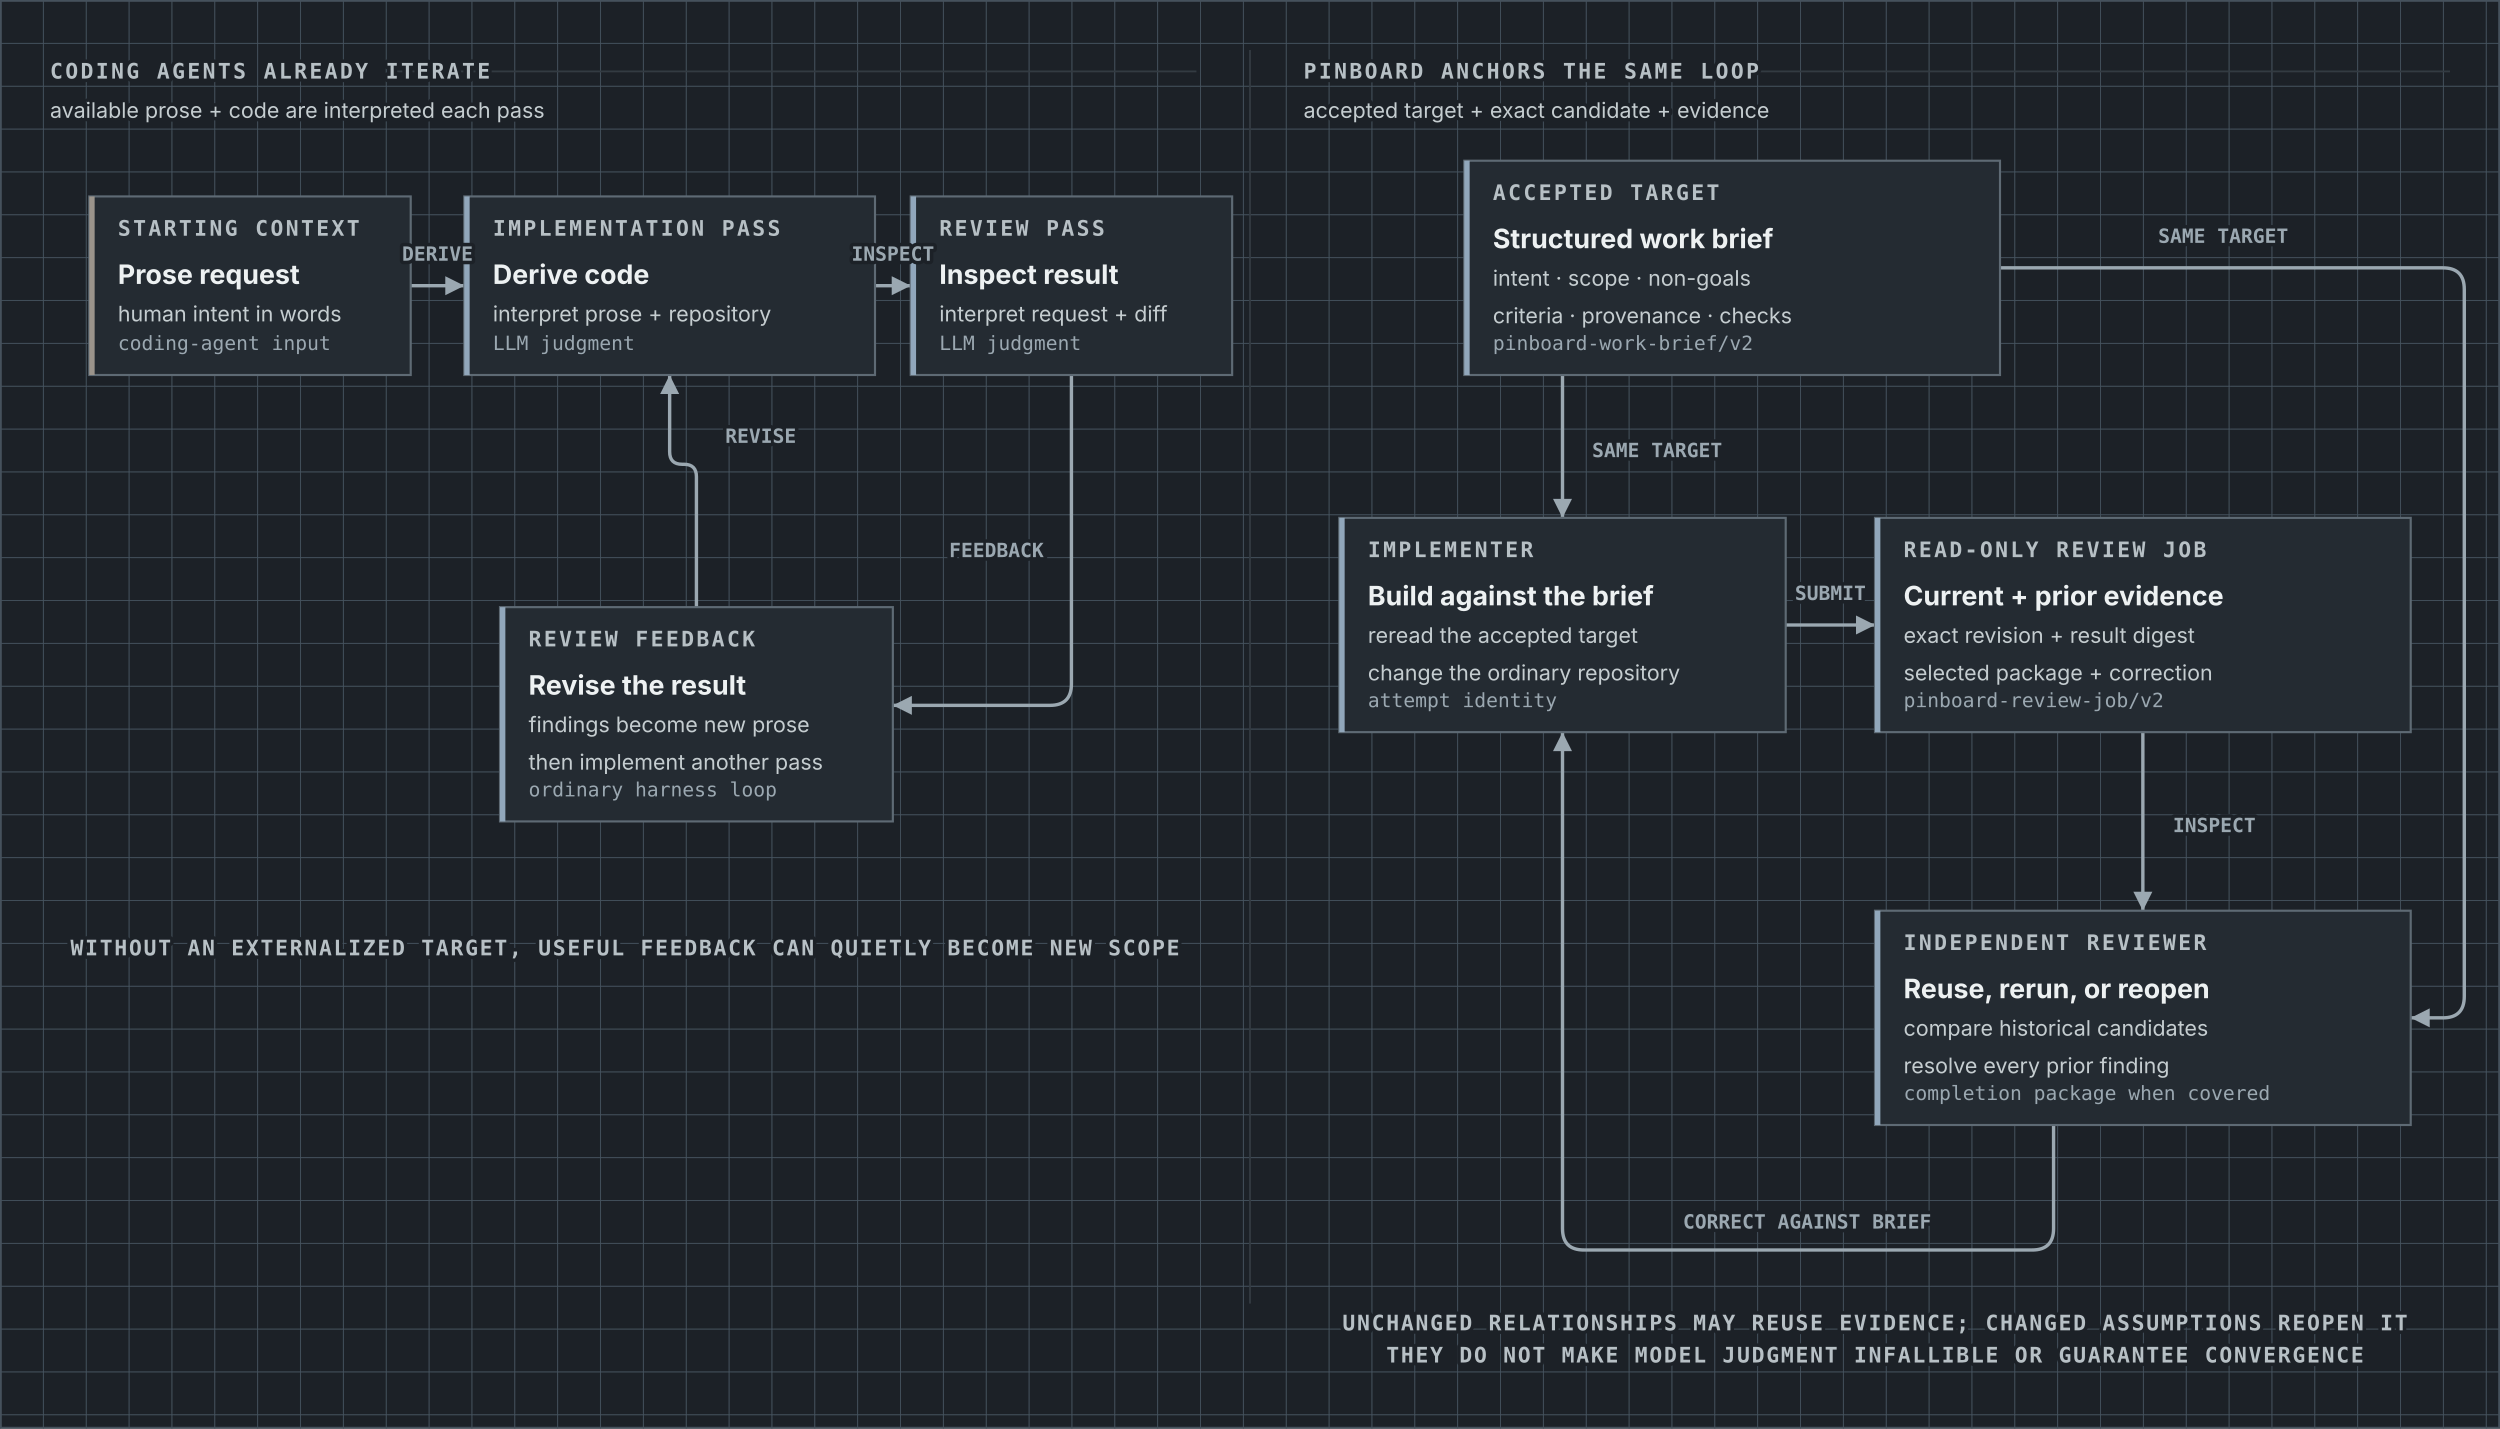
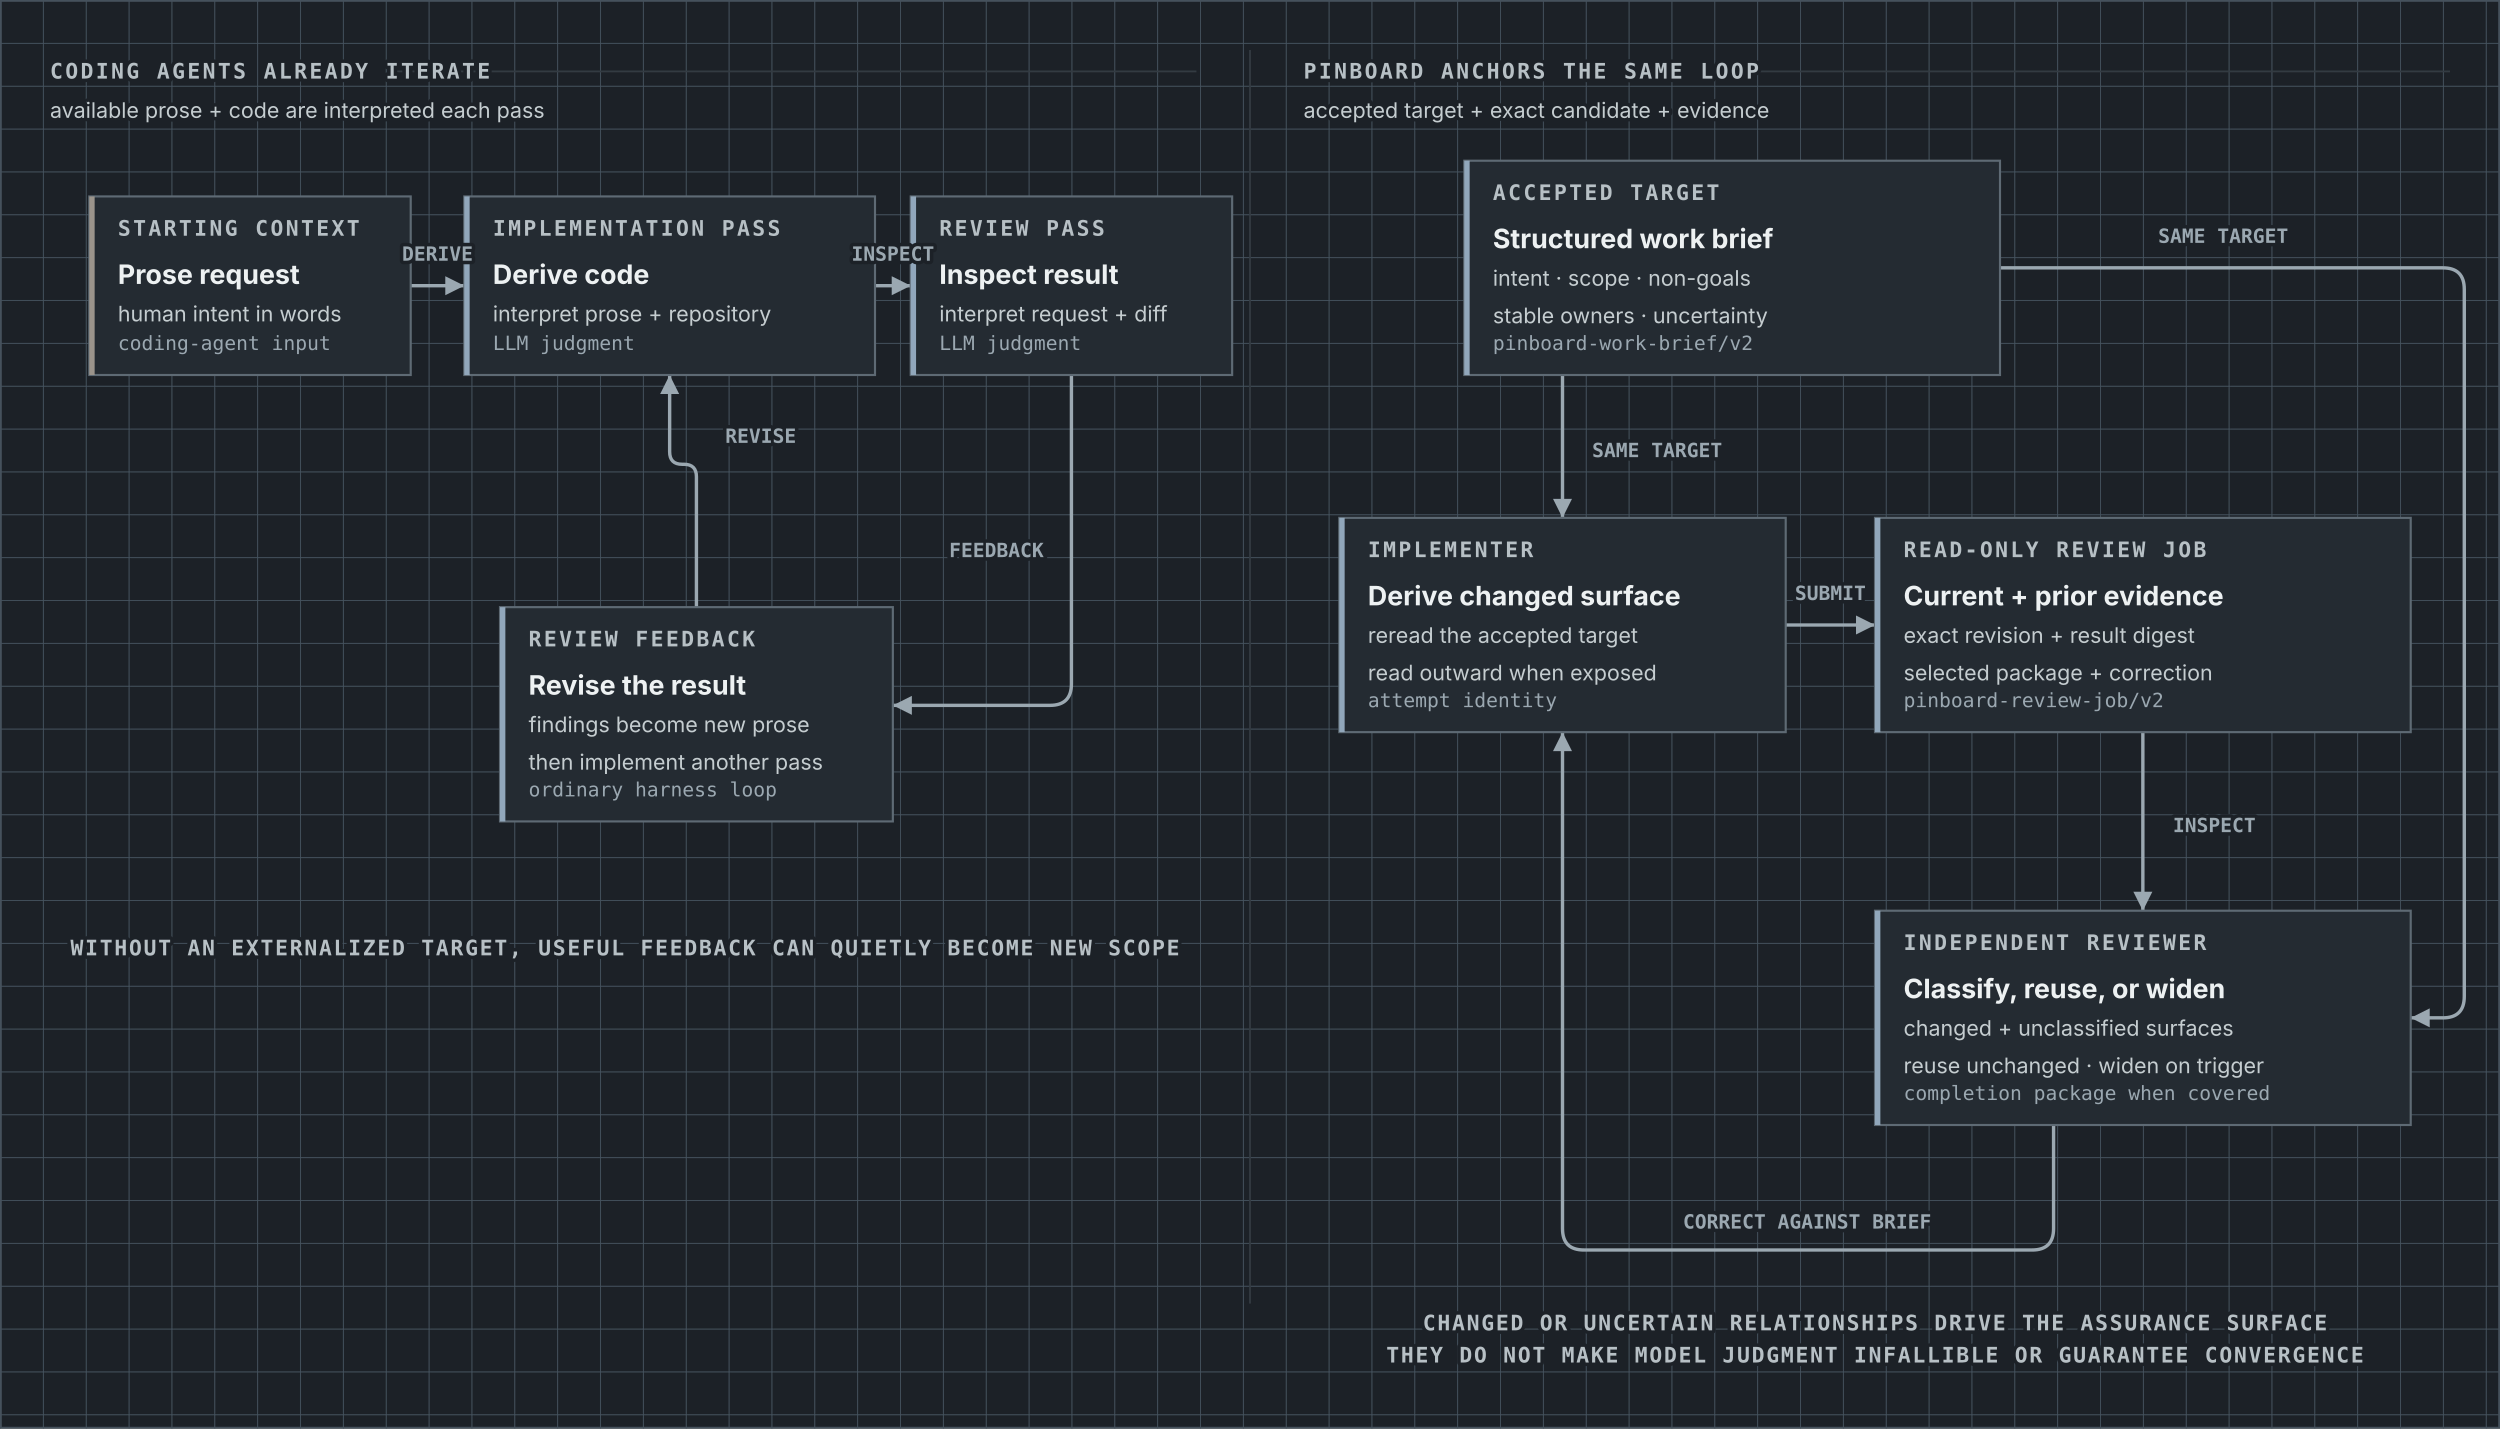
<svg xmlns="http://www.w3.org/2000/svg" role="img" aria-labelledby="title description" viewBox="0 0 1400 800">
  <defs>
    <pattern id="grid" width="24" height="24" patternUnits="userSpaceOnUse">
      <path d="M24 0H0V24" fill="none" stroke="#45535f" stroke-width="1" />
    </pattern>
    <marker id="arrow" viewBox="0 0 10 10" refX="9" refY="5" markerWidth="7" markerHeight="7" orient="auto">
      <path d="M1 1L9 5L1 9Z" fill="#9ba8b1" />
    </marker>
    <style>
      text { font-family: ui-sans-serif, system-ui, -apple-system, BlinkMacSystemFont, "Segoe UI", sans-serif; fill: #edf1f2; }
      .section-label, .box-label, .box-meta, .connector-label, .note-meta { font-family: ui-monospace, SFMono-Regular, Menlo, monospace; }
      .section-label, .box-label { font-size: 12px; font-weight: 700; letter-spacing: 0.11em; fill: #b7c0c5; }
      .section-subtitle { font-size: 12px; fill: #c5cdd0; }
      .guide { stroke: #333b42; stroke-width: 1; }
      .connector { fill: none; stroke: #9ba8b1; stroke-width: 1.9; stroke-linecap: round; }
      .connector-label { font-size: 11px; font-weight: 700; fill: #9ba8b1; }
      .box { fill: #242b32; stroke: #5e6a74; stroke-width: 1.2; }
      .box-title { font-size: 15px; font-weight: 700; }
      .box-body { font-size: 12px; fill: #c5cdd0; }
      .box-meta { font-size: 11px; fill: #9ba8b1; }
      .note { fill: #c5cdd0; }
      .note-meta { font-weight: 700; letter-spacing: 0.08em; fill: #b7c0c5; }
      .canvas-text { paint-order: stroke fill; stroke: #1c2127; stroke-width: 4px; stroke-linejoin: round; }
    </style>
  </defs>
  <rect width="1400" height="800" fill="#1c2127" />
  <rect width="1400" height="800" fill="url(#grid)" />
  <rect x="0.5" y="0.5" width="1399" height="799" fill="none" stroke="#45515c" />
  <line x1="220" y1="40" x2="670" y2="40" class="guide" />
  <line x1="980" y1="40" x2="1372" y2="40" class="guide" />
  <line x1="700" y1="28" x2="700" y2="730" class="guide" />
  <path d="M230 160L260 160" class="connector" marker-end="url(#arrow)" />
  <path d="M490 160L510 160" class="connector" marker-end="url(#arrow)" />
  <path d="M600 210L600 383Q600 395 588 395L500 395" class="connector" marker-end="url(#arrow)" />
  <path d="M390 340L390 267Q390 260 383 260L382 260Q375 260 375 253L375 210" class="connector" marker-end="url(#arrow)" />
  <path d="M875 210L875 290" class="connector" marker-end="url(#arrow)" />
  <path d="M1120 150L1368 150Q1380 150 1380 162L1380 558Q1380 570 1368 570L1350 570" class="connector" marker-end="url(#arrow)" />
  <path d="M1000 350L1050 350" class="connector" marker-end="url(#arrow)" />
  <path d="M1200 410L1200 510" class="connector" marker-end="url(#arrow)" />
  <path d="M1150 630L1150 688Q1150 700 1138 700L887 700Q875 700 875 688L875 410" class="connector" marker-end="url(#arrow)" />
  <rect x="50" y="110" width="180" height="100" class="box" />
  <rect x="50" y="110" width="3" height="100" fill="#9b948b" />
  <rect x="260" y="110" width="230" height="100" class="box" />
  <rect x="260" y="110" width="3" height="100" fill="#91a7bb" />
  <rect x="510" y="110" width="180" height="100" class="box" />
  <rect x="510" y="110" width="3" height="100" fill="#91a7bb" />
  <rect x="280" y="340" width="220" height="120" class="box" />
  <rect x="280" y="340" width="3" height="120" fill="#91a7bb" />
  <rect x="820" y="90" width="300" height="120" class="box" />
  <rect x="820" y="90" width="3" height="120" fill="#91a7bb" />
  <rect x="750" y="290" width="250" height="120" class="box" />
  <rect x="750" y="290" width="3" height="120" fill="#91a7bb" />
  <rect x="1050" y="290" width="300" height="120" class="box" />
  <rect x="1050" y="290" width="3" height="120" fill="#91a7bb" />
  <rect x="1050" y="510" width="300" height="120" class="box" />
  <rect x="1050" y="510" width="3" height="120" fill="#91a7bb" />
  <text x="28" y="44" class="section-label canvas-text">CODING AGENTS ALREADY ITERATE</text>
  <text x="28" y="66" class="section-subtitle canvas-text">available prose + code are interpreted each pass</text>
  <text x="730" y="44" class="section-label canvas-text">PINBOARD ANCHORS THE SAME LOOP</text>
  <text x="730" y="66" class="section-subtitle canvas-text">accepted target + exact candidate + evidence</text>
  <text x="245" y="146" text-anchor="middle" class="connector-label canvas-text">DERIVE</text>
  <text x="500" y="146" text-anchor="middle" class="connector-label canvas-text">INSPECT</text>
  <text x="558" y="312" text-anchor="middle" class="connector-label canvas-text">FEEDBACK</text>
  <text x="426" y="248" text-anchor="middle" class="connector-label canvas-text">REVISE</text>
  <text x="928" y="256" text-anchor="middle" class="connector-label canvas-text">SAME TARGET</text>
  <text x="1245" y="136" text-anchor="middle" class="connector-label canvas-text">SAME TARGET</text>
  <text x="1025" y="336" text-anchor="middle" class="connector-label canvas-text">SUBMIT</text>
  <text x="1240" y="466" text-anchor="middle" class="connector-label canvas-text">INSPECT</text>
  <text x="1012" y="688" text-anchor="middle" class="connector-label canvas-text">CORRECT AGAINST BRIEF</text>
  <text x="66" y="132" class="box-label">STARTING CONTEXT</text>
  <text x="66" y="159" class="box-title">Prose request</text>
  <text x="66" y="180" class="box-body">human intent in words</text>
  <text x="66" y="196" class="box-meta">coding-agent input</text>
  <text x="276" y="132" class="box-label">IMPLEMENTATION PASS</text>
  <text x="276" y="159" class="box-title">Derive code</text>
  <text x="276" y="180" class="box-body">interpret prose + repository</text>
  <text x="276" y="196" class="box-meta">LLM judgment</text>
  <text x="526" y="132" class="box-label">REVIEW PASS</text>
  <text x="526" y="159" class="box-title">Inspect result</text>
  <text x="526" y="180" class="box-body">interpret request + diff</text>
  <text x="526" y="196" class="box-meta">LLM judgment</text>
  <text x="296" y="362" class="box-label">REVIEW FEEDBACK</text>
  <text x="296" y="389" class="box-title">Revise the result</text>
  <text x="296" y="410" class="box-body">findings become new prose</text>
  <text x="296" y="431" class="box-body">then implement another pass</text>
  <text x="296" y="446" class="box-meta">ordinary harness loop</text>
  <text x="836" y="112" class="box-label">ACCEPTED TARGET</text>
  <text x="836" y="139" class="box-title">Structured work brief</text>
  <text x="836" y="160" class="box-body">intent · scope · non-goals</text>
-   <text x="836" y="181" class="box-body">criteria · provenance · checks</text>
+   <text x="836" y="181" class="box-body">stable owners · uncertainty</text>
  <text x="836" y="196" class="box-meta">pinboard-work-brief/v2</text>
  <text x="766" y="312" class="box-label">IMPLEMENTER</text>
-   <text x="766" y="339" class="box-title">Build against the brief</text>
+   <text x="766" y="339" class="box-title">Derive changed surface</text>
  <text x="766" y="360" class="box-body">reread the accepted target</text>
-   <text x="766" y="381" class="box-body">change the ordinary repository</text>
+   <text x="766" y="381" class="box-body">read outward when exposed</text>
  <text x="766" y="396" class="box-meta">attempt identity</text>
  <text x="1066" y="312" class="box-label">READ-ONLY REVIEW JOB</text>
  <text x="1066" y="339" class="box-title">Current + prior evidence</text>
  <text x="1066" y="360" class="box-body">exact revision + result digest</text>
  <text x="1066" y="381" class="box-body">selected package + correction</text>
  <text x="1066" y="396" class="box-meta">pinboard-review-job/v2</text>
  <text x="1066" y="532" class="box-label">INDEPENDENT REVIEWER</text>
-   <text x="1066" y="559" class="box-title">Reuse, rerun, or reopen</text>
-   <text x="1066" y="580" class="box-body">compare historical candidates</text>
-   <text x="1066" y="601" class="box-body">resolve every prior finding</text>
+   <text x="1066" y="559" class="box-title">Classify, reuse, or widen</text>
+   <text x="1066" y="580" class="box-body">changed + unclassified surfaces</text>
+   <text x="1066" y="601" class="box-body">reuse unchanged · widen on trigger</text>
  <text x="1066" y="616" class="box-meta">completion package when covered</text>
  <text x="350" y="535" text-anchor="middle" font-size="12" class="note-meta canvas-text">WITHOUT AN EXTERNALIZED TARGET, USEFUL FEEDBACK CAN QUIETLY BECOME NEW SCOPE</text>
-   <text x="1050" y="745" text-anchor="middle" font-size="12" class="note-meta canvas-text">UNCHANGED RELATIONSHIPS MAY REUSE EVIDENCE; CHANGED ASSUMPTIONS REOPEN IT</text>
+   <text x="1050" y="745" text-anchor="middle" font-size="12" class="note-meta canvas-text">CHANGED OR UNCERTAIN RELATIONSHIPS DRIVE THE ASSURANCE SURFACE</text>
  <text x="1050" y="763" text-anchor="middle" font-size="12" class="note-meta canvas-text">THEY DO NOT MAKE MODEL JUDGMENT INFALLIBLE OR GUARANTEE CONVERGENCE</text>
</svg>
